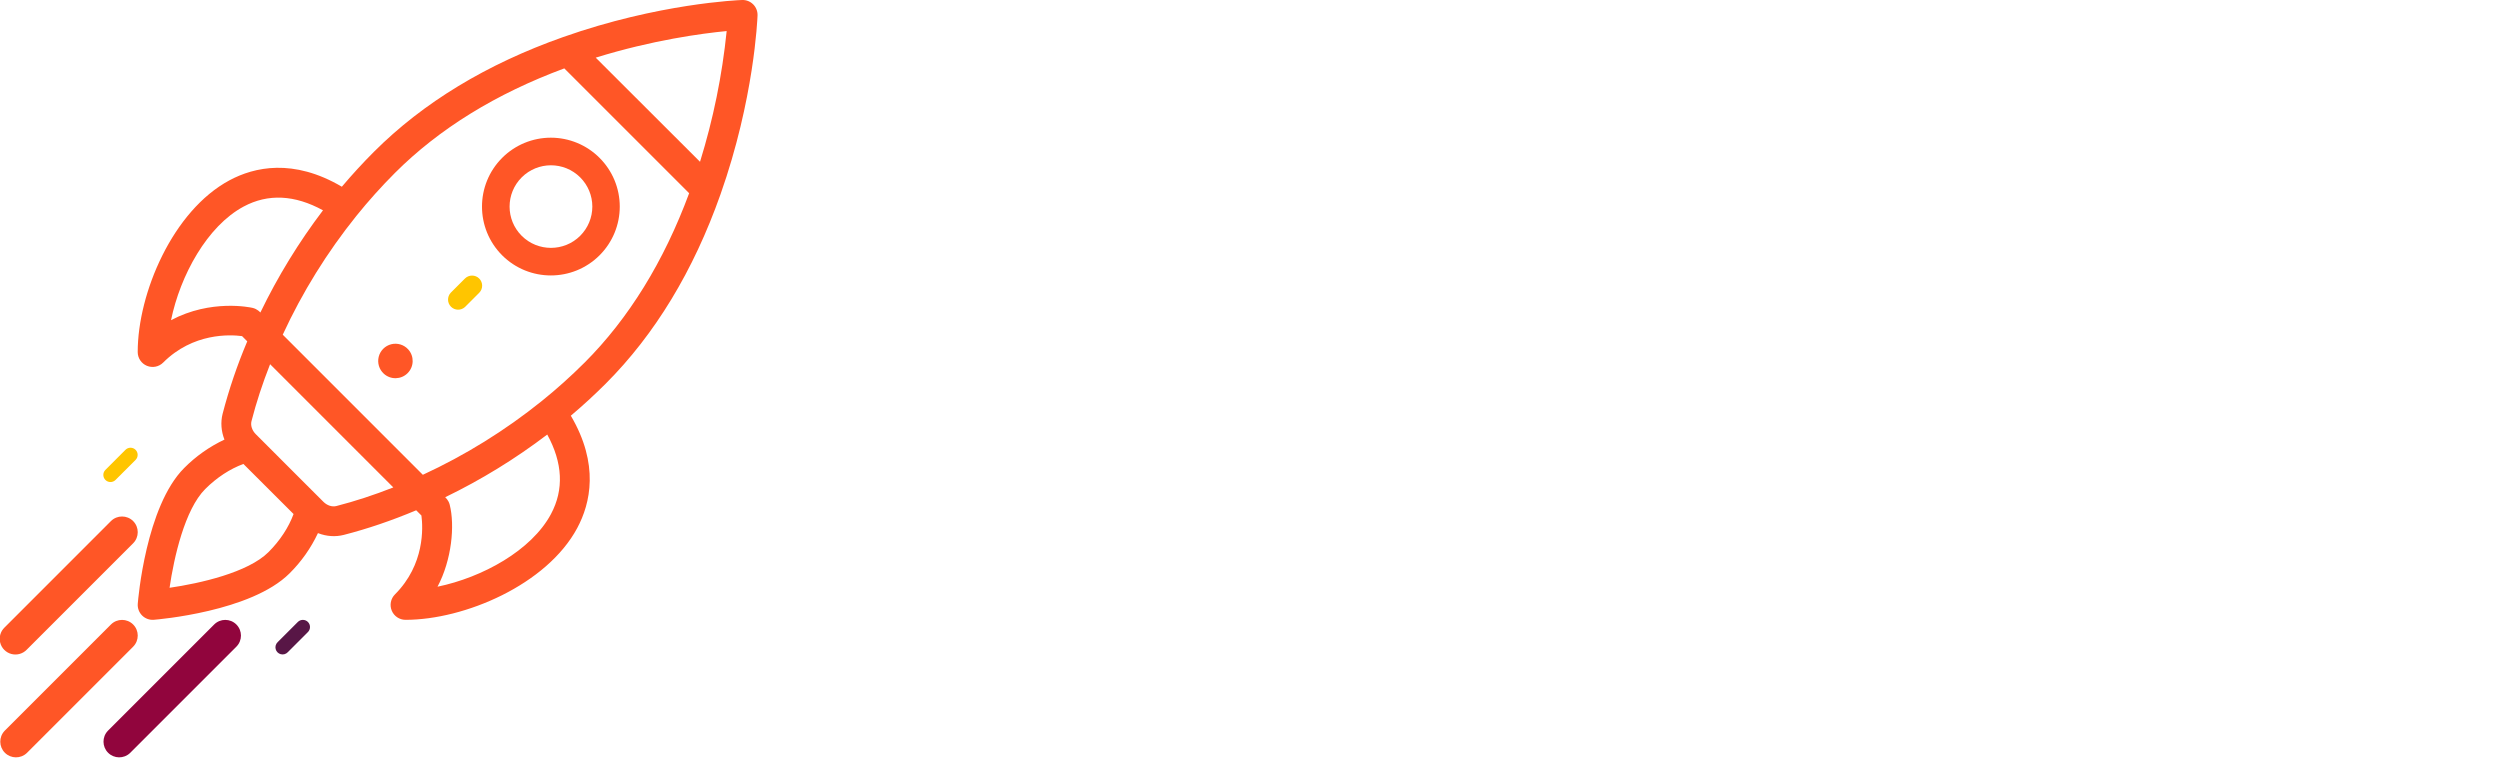
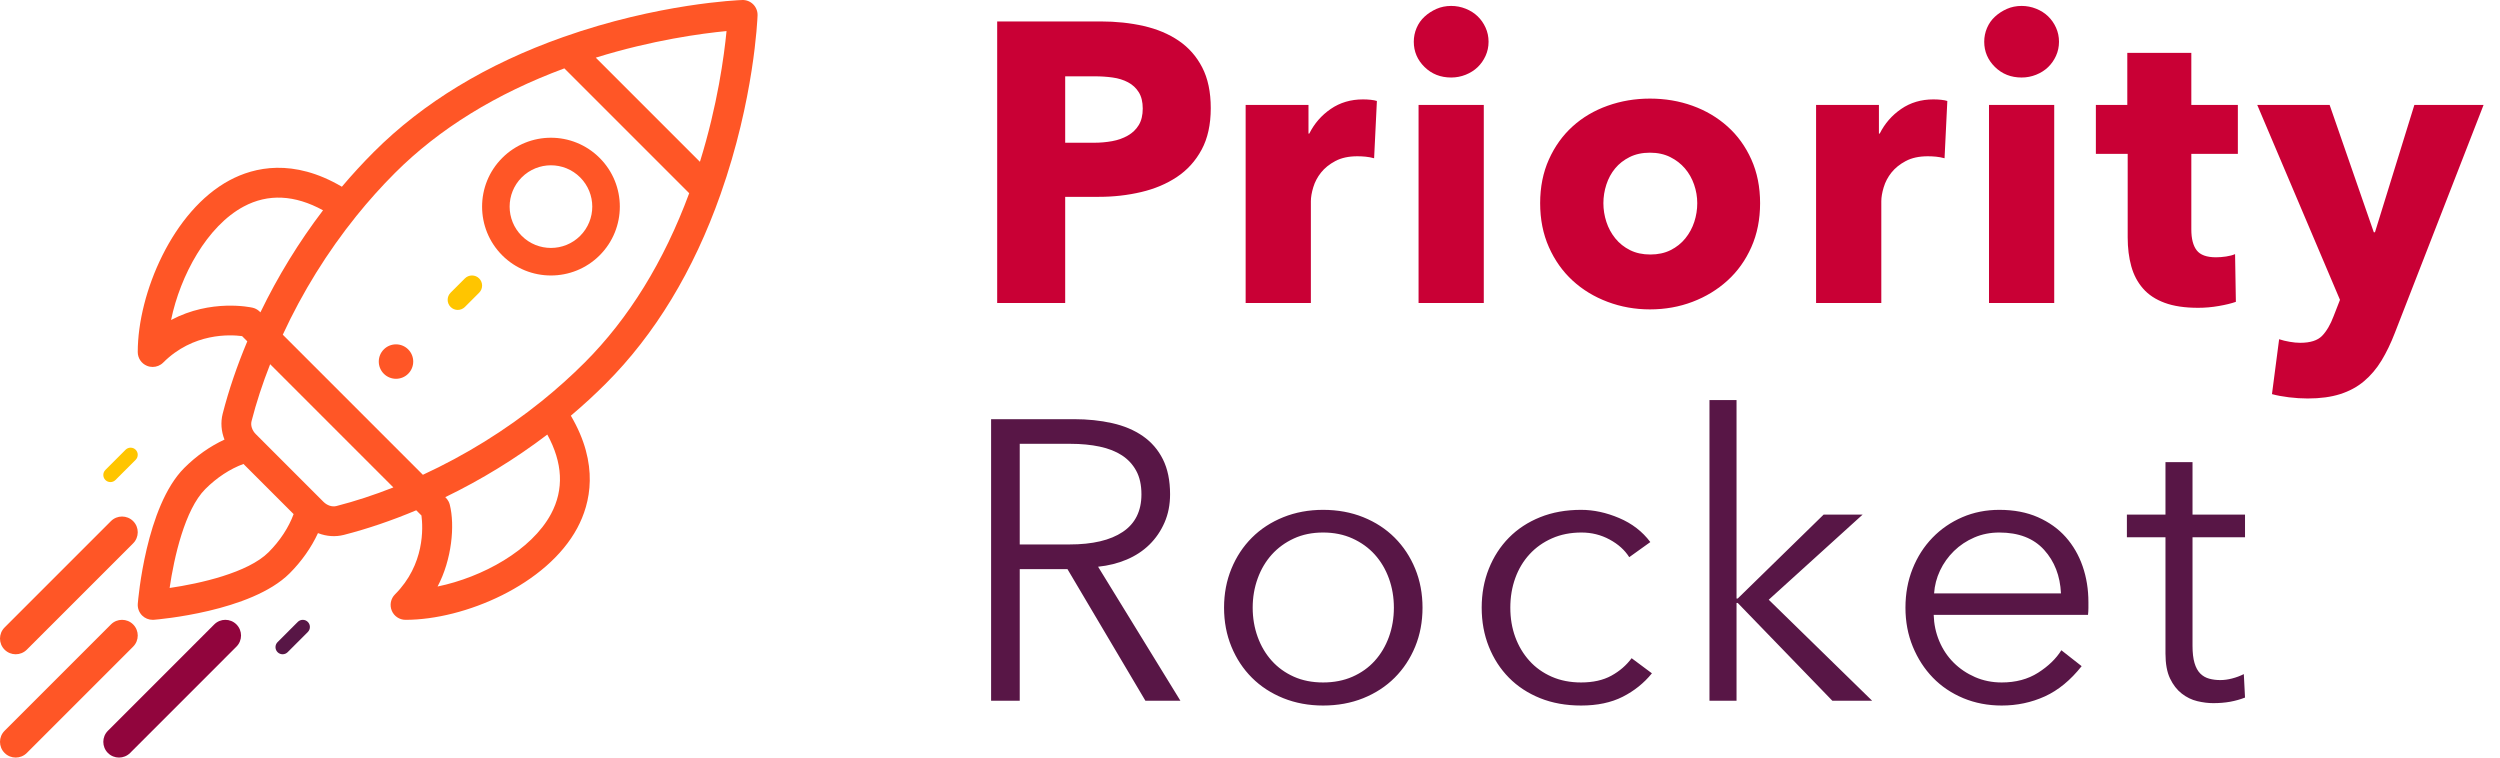
- <svg xmlns="http://www.w3.org/2000/svg" width="132" height="40" viewBox="0 0 132 40">
-   <g>
-     <g>
-       <g />
-       <g />
-       <g>
-         <g>
-           <path fill="#ff5626" d="M21.552 18.447a.91.91 0 1 0-1.286 1.285.91.91 0 0 0 1.286-1.285z" />
-         </g>
-         <g>
-           <path fill="#ff5626" d="M30.635 12.45c-.852.85-2.238.85-3.09 0a2.18 2.18 0 0 1 0-3.084 2.188 2.188 0 0 1 3.09 0 2.176 2.176 0 0 1 0 3.083zm1.022-4.114a3.635 3.635 0 0 0-5.144 0 3.642 3.642 0 0 0 0 5.144 3.642 3.642 0 0 0 5.144 0 3.635 3.635 0 0 0 0-5.144z" />
-         </g>
-         <g>
-           <path fill="#ff5626" d="M36.962 8.543l-5.508-5.499c3-.93 5.611-1.279 6.914-1.404a35.331 35.331 0 0 1-1.407 6.903zm-6.096 10.603a28.557 28.557 0 0 1-2.269 2.035 30.227 30.227 0 0 1-6.271 3.888l-7.397-7.397a30.222 30.222 0 0 1 3.887-6.272 28.552 28.552 0 0 1 2.036-2.269c2.33-2.33 5.339-4.186 8.943-5.52l6.592 6.591c-1.335 3.605-3.19 6.613-5.52 8.944zm-1.773 7.994c-1.031 1.928-3.627 3.35-5.992 3.838.754-1.42.92-3.23.645-4.326-.064-.255-.23-.383-.24-.398a31.816 31.816 0 0 0 5.389-3.31c.819 1.498.886 2.907.198 4.195zm-11.33-.422c-.228.059-.491-.027-.687-.223l-1.541-1.54-2.032-2.033c-.196-.196-.282-.46-.224-.687.252-.982.582-1.988.982-3.005l6.506 6.506c-1.016.4-2.023.73-3.004.982zm-3.587 2.434c-1.082 1.08-3.62 1.65-5.223 1.883.233-1.602.804-4.136 1.885-5.216.606-.605 1.308-1.063 2.014-1.322l2.648 2.644c-.259.705-.718 1.406-1.324 2.011zM9.03 16.906c.489-2.368 1.908-4.968 3.834-6 1.287-.69 2.694-.622 4.19.198a31.87 31.87 0 0 0-3.306 5.396c-.011-.007-.153-.185-.416-.245-.108-.024-2.19-.473-4.302.651zM39.767.23a.784.784 0 0 0-.585-.23c-.178.007-4.413.177-9.448 1.957C25.7 3.38 22.337 5.42 19.74 8.019c-.582.582-1.148 1.199-1.69 1.84-2.569-1.512-4.627-1.038-5.929-.341-2.996 1.603-4.85 5.957-4.85 9.07a.787.787 0 0 0 1.343.557c1.58-1.58 3.53-1.481 4.166-1.398l.275.276a27.673 27.673 0 0 0-1.3 3.821c-.115.452-.076.93.096 1.367a7.45 7.45 0 0 0-2.124 1.498c-2.026 2.025-2.437 6.96-2.453 7.17a.787.787 0 0 0 .846.846c.209-.017 5.145-.428 7.17-2.453a7.45 7.45 0 0 0 1.498-2.124c.462.182.939.204 1.367.094 1.247-.32 2.53-.756 3.82-1.299l.276.276c.084.636.182 2.585-1.397 4.165a.787.787 0 0 0 .556 1.343c3.114 0 7.467-1.854 9.07-4.85.697-1.301 1.171-3.36-.34-5.928a29.946 29.946 0 0 0 1.84-1.69c2.598-2.599 4.637-5.961 6.062-9.996 1.78-5.035 1.95-9.27 1.956-9.448a.787.787 0 0 0-.23-.585z" />
-         </g>
-         <g>
-           <path fill="#581646" d="M16.258 32.84a.377.377 0 0 0-.533 0l-1.065 1.065a.377.377 0 1 0 .533.533l1.065-1.065a.377.377 0 0 0 0-.533z" />
-         </g>
-         <g>
-           <path fill="#ffc500" d="M7.158 23.75a.376.376 0 0 0-.533 0L5.56 24.815a.377.377 0 0 0 .533.533l1.065-1.065a.377.377 0 0 0 0-.533z" />
-         </g>
-         <g>
-           <path fill="#91053d" d="M12.48 32.973a.829.829 0 0 0-1.172 0l-5.615 5.615a.829.829 0 0 0 1.172 1.172l5.615-5.615a.829.829 0 0 0 0-1.172z" />
-         </g>
-         <g>
-           <path fill="#ff5626" d="M7.03 32.973a.829.829 0 0 0-1.172 0L.243 38.588a.829.829 0 0 0 1.172 1.172l5.615-5.615a.829.829 0 0 0 0-1.172z" />
-         </g>
-         <g>
-           <path fill="#ff5626" d="M7.03 27.513a.83.83 0 0 0-1.172 0L.243 33.128A.829.829 0 1 0 1.415 34.3l5.615-5.615a.829.829 0 0 0 0-1.172z" />
-         </g>
-         <g>
-           <path fill="#ffc500" d="M25.302 14.706a.533.533 0 0 0-.753 0l-.753.753a.533.533 0 0 0 .753.753l.753-.753a.533.533 0 0 0 0-.753z" />
+ <svg xmlns="http://www.w3.org/2000/svg" width="132px" height="40px" viewBox="0 0 132 40" version="1.1">
+   <g id="Welcome" stroke="none" stroke-width="1" fill="none" fill-rule="evenodd">
+     <g id="Form-filled" transform="translate(-44, -14)">
+       <g id="Logo-concept--color" transform="translate(44, 14)">
+         <path d="M63.928,5.71 C63.928,6.578 63.767,7.309 63.445,7.904 C63.123,8.5 62.689,8.979 62.143,9.343 C61.597,9.707 60.967,9.973 60.253,10.141 C59.539,10.309 58.797,10.393 58.027,10.393 L56.242,10.393 L56.242,16 L52.651,16 L52.651,1.132 L58.111,1.132 C58.923,1.132 59.682,1.212 60.389,1.373 C61.096,1.535 61.712,1.793 62.237,2.151 C62.762,2.508 63.175,2.976 63.476,3.558 C63.777,4.139 63.928,4.856 63.928,5.71 Z M60.337,5.731 C60.337,5.381 60.267,5.094 60.127,4.87 C59.987,4.646 59.798,4.471 59.56,4.345 C59.322,4.219 59.052,4.135 58.751,4.093 C58.45,4.051 58.139,4.03 57.817,4.03 L56.242,4.03 L56.242,7.537 L57.754,7.537 C58.09,7.537 58.412,7.509 58.72,7.453 C59.028,7.397 59.304,7.299 59.549,7.159 C59.794,7.019 59.987,6.834 60.127,6.603 C60.267,6.371 60.337,6.081 60.337,5.731 Z M72.553,8.356 C72.399,8.314 72.249,8.286 72.102,8.272 C71.955,8.258 71.811,8.251 71.671,8.251 C71.209,8.251 70.821,8.335 70.506,8.503 C70.191,8.671 69.939,8.874 69.75,9.112 C69.561,9.35 69.424,9.609 69.34,9.889 C69.256,10.169 69.214,10.414 69.214,10.624 L69.214,16 L65.77,16 L65.77,5.542 L69.088,5.542 L69.088,7.054 L69.13,7.054 C69.396,6.522 69.774,6.088 70.264,5.752 C70.754,5.416 71.321,5.248 71.965,5.248 C72.105,5.248 72.242,5.255 72.375,5.269 C72.508,5.283 72.616,5.304 72.7,5.332 L72.553,8.356 Z M78.596,2.203 C78.596,2.469 78.543,2.717 78.438,2.949 C78.333,3.18 78.193,3.379 78.018,3.547 C77.843,3.715 77.633,3.848 77.388,3.946 C77.143,4.044 76.888,4.093 76.622,4.093 C76.062,4.093 75.593,3.908 75.215,3.537 C74.837,3.165 74.648,2.721 74.648,2.203 C74.648,1.951 74.697,1.71 74.795,1.478 C74.893,1.247 75.033,1.048 75.215,0.88 C75.397,0.712 75.607,0.576 75.845,0.47 C76.083,0.365 76.342,0.313 76.622,0.313 C76.888,0.313 77.143,0.362 77.388,0.46 C77.633,0.558 77.843,0.691 78.018,0.859 C78.193,1.027 78.333,1.226 78.438,1.458 C78.543,1.689 78.596,1.937 78.596,2.203 Z M74.9,16 L74.9,5.542 L78.344,5.542 L78.344,16 L74.9,16 Z M92.933,10.729 C92.933,11.583 92.779,12.356 92.471,13.05 C92.163,13.743 91.743,14.33 91.211,14.813 C90.679,15.297 90.063,15.671 89.363,15.937 C88.663,16.203 87.914,16.336 87.116,16.336 C86.332,16.336 85.587,16.203 84.88,15.937 C84.173,15.671 83.557,15.297 83.032,14.813 C82.507,14.33 82.09,13.743 81.782,13.05 C81.474,12.356 81.32,11.583 81.32,10.729 C81.32,9.875 81.474,9.105 81.782,8.419 C82.09,7.733 82.507,7.152 83.032,6.676 C83.557,6.2 84.173,5.836 84.88,5.584 C85.587,5.332 86.332,5.206 87.116,5.206 C87.914,5.206 88.663,5.332 89.363,5.584 C90.063,5.836 90.679,6.2 91.211,6.676 C91.743,7.152 92.163,7.733 92.471,8.419 C92.779,9.105 92.933,9.875 92.933,10.729 Z M89.615,10.729 C89.615,10.393 89.559,10.064 89.447,9.742 C89.335,9.42 89.174,9.137 88.964,8.892 C88.754,8.646 88.495,8.447 88.187,8.293 C87.879,8.139 87.522,8.062 87.116,8.062 C86.71,8.062 86.353,8.139 86.045,8.293 C85.737,8.447 85.482,8.646 85.279,8.892 C85.076,9.137 84.922,9.42 84.817,9.742 C84.712,10.064 84.659,10.393 84.659,10.729 C84.659,11.065 84.712,11.394 84.817,11.716 C84.922,12.038 85.079,12.328 85.289,12.588 C85.499,12.847 85.758,13.053 86.066,13.207 C86.374,13.361 86.731,13.438 87.137,13.438 C87.543,13.438 87.9,13.361 88.208,13.207 C88.516,13.053 88.775,12.847 88.985,12.588 C89.195,12.328 89.353,12.038 89.458,11.716 C89.563,11.394 89.615,11.065 89.615,10.729 Z M102.672,8.356 C102.518,8.314 102.368,8.286 102.221,8.272 C102.073,8.258 101.93,8.251 101.79,8.251 C101.328,8.251 100.94,8.335 100.624,8.503 C100.309,8.671 100.058,8.874 99.868,9.112 C99.679,9.35 99.543,9.609 99.459,9.889 C99.375,10.169 99.333,10.414 99.333,10.624 L99.333,16 L95.889,16 L95.889,5.542 L99.207,5.542 L99.207,7.054 L99.249,7.054 C99.515,6.522 99.893,6.088 100.383,5.752 C100.873,5.416 101.44,5.248 102.084,5.248 C102.224,5.248 102.36,5.255 102.493,5.269 C102.627,5.283 102.735,5.304 102.819,5.332 L102.672,8.356 Z M108.715,2.203 C108.715,2.469 108.662,2.717 108.557,2.949 C108.452,3.18 108.312,3.379 108.137,3.547 C107.962,3.715 107.752,3.848 107.507,3.946 C107.262,4.044 107.007,4.093 106.741,4.093 C106.181,4.093 105.712,3.908 105.334,3.537 C104.956,3.165 104.767,2.721 104.767,2.203 C104.767,1.951 104.816,1.71 104.914,1.478 C105.012,1.247 105.152,1.048 105.334,0.88 C105.516,0.712 105.726,0.576 105.964,0.47 C106.202,0.365 106.461,0.313 106.741,0.313 C107.007,0.313 107.262,0.362 107.507,0.46 C107.752,0.558 107.962,0.691 108.137,0.859 C108.312,1.027 108.452,1.226 108.557,1.458 C108.662,1.689 108.715,1.937 108.715,2.203 Z M105.019,16 L105.019,5.542 L108.463,5.542 L108.463,16 L105.019,16 Z M115.702,8.125 L115.702,12.115 C115.702,12.605 115.797,12.972 115.986,13.217 C116.175,13.463 116.514,13.585 117.004,13.585 C117.172,13.585 117.351,13.571 117.54,13.543 C117.729,13.515 117.886,13.473 118.012,13.417 L118.054,15.937 C117.816,16.021 117.515,16.094 117.151,16.157 C116.787,16.221 116.423,16.252 116.059,16.252 C115.359,16.252 114.771,16.165 114.295,15.989 C113.819,15.814 113.438,15.563 113.151,15.233 C112.864,14.904 112.657,14.513 112.531,14.057 C112.405,13.602 112.342,13.095 112.342,12.535 L112.342,8.125 L110.662,8.125 L110.662,5.542 L112.321,5.542 L112.321,2.791 L115.702,2.791 L115.702,5.542 L118.159,5.542 L118.159,8.125 L115.702,8.125 Z M126.449,17.575 C126.239,18.121 126.004,18.607 125.745,19.035 C125.486,19.462 125.178,19.825 124.821,20.127 C124.464,20.428 124.044,20.655 123.561,20.809 C123.078,20.963 122.508,21.04 121.85,21.04 C121.528,21.04 121.195,21.019 120.852,20.977 C120.509,20.935 120.212,20.879 119.96,20.809 L120.338,17.911 C120.506,17.967 120.691,18.012 120.894,18.047 C121.097,18.083 121.283,18.1 121.451,18.1 C121.983,18.1 122.368,17.978 122.606,17.733 C122.844,17.487 123.047,17.141 123.215,16.693 L123.551,15.832 L119.183,5.542 L123.005,5.542 L125.336,12.262 L125.399,12.262 L127.478,5.542 L131.132,5.542 L126.449,17.575 Z" id="Priority" fill="#C90035" />
+         <path d="M53.842,37 L52.33,37 L52.33,22.132 L56.698,22.132 C57.426,22.132 58.101,22.202 58.724,22.342 C59.347,22.482 59.886,22.709 60.341,23.024 C60.796,23.34 61.15,23.749 61.402,24.253 C61.654,24.757 61.78,25.373 61.78,26.101 C61.78,26.647 61.682,27.144 61.486,27.592 C61.29,28.04 61.024,28.428 60.688,28.758 C60.352,29.087 59.953,29.349 59.491,29.545 C59.029,29.741 58.525,29.867 57.979,29.923 L62.326,37 L60.478,37 L56.362,30.049 L53.842,30.049 L53.842,37 Z M53.842,28.747 L56.467,28.747 C57.685,28.747 58.623,28.527 59.281,28.085 C59.939,27.644 60.268,26.983 60.268,26.101 C60.268,25.611 60.177,25.198 59.995,24.862 C59.813,24.526 59.561,24.253 59.239,24.043 C58.917,23.833 58.525,23.679 58.063,23.581 C57.601,23.483 57.09,23.434 56.53,23.434 L53.842,23.434 L53.842,28.747 Z M75.109,32.086 C75.109,32.828 74.98,33.514 74.721,34.144 C74.462,34.774 74.101,35.32 73.639,35.782 C73.177,36.244 72.624,36.604 71.98,36.864 C71.336,37.123 70.629,37.252 69.859,37.252 C69.103,37.252 68.403,37.123 67.759,36.864 C67.115,36.604 66.562,36.244 66.1,35.782 C65.638,35.32 65.278,34.774 65.019,34.144 C64.76,33.514 64.63,32.828 64.63,32.086 C64.63,31.344 64.76,30.658 65.019,30.028 C65.278,29.398 65.638,28.852 66.1,28.39 C66.562,27.928 67.115,27.568 67.759,27.308 C68.403,27.049 69.103,26.92 69.859,26.92 C70.629,26.92 71.336,27.049 71.98,27.308 C72.624,27.568 73.177,27.928 73.639,28.39 C74.101,28.852 74.462,29.398 74.721,30.028 C74.98,30.658 75.109,31.344 75.109,32.086 Z M73.597,32.086 C73.597,31.54 73.51,31.026 73.335,30.543 C73.16,30.059 72.911,29.64 72.589,29.282 C72.267,28.925 71.875,28.642 71.413,28.432 C70.951,28.222 70.433,28.117 69.859,28.117 C69.285,28.117 68.771,28.222 68.316,28.432 C67.861,28.642 67.472,28.925 67.15,29.282 C66.828,29.64 66.58,30.059 66.405,30.543 C66.23,31.026 66.142,31.54 66.142,32.086 C66.142,32.632 66.23,33.146 66.405,33.63 C66.58,34.113 66.828,34.532 67.15,34.889 C67.472,35.247 67.861,35.526 68.316,35.73 C68.771,35.933 69.285,36.034 69.859,36.034 C70.433,36.034 70.951,35.933 71.413,35.73 C71.875,35.526 72.267,35.247 72.589,34.889 C72.911,34.532 73.16,34.113 73.335,33.63 C73.51,33.146 73.597,32.632 73.597,32.086 Z M86.024,29.419 C85.786,29.041 85.439,28.73 84.984,28.485 C84.529,28.239 84.036,28.117 83.504,28.117 C82.93,28.117 82.412,28.218 81.95,28.422 C81.488,28.625 81.092,28.904 80.763,29.262 C80.434,29.619 80.182,30.038 80.007,30.521 C79.832,31.005 79.745,31.526 79.745,32.086 C79.745,32.646 79.832,33.164 80.007,33.64 C80.182,34.116 80.431,34.532 80.753,34.889 C81.075,35.247 81.467,35.526 81.929,35.73 C82.391,35.933 82.909,36.034 83.483,36.034 C84.113,36.034 84.645,35.915 85.079,35.677 C85.513,35.439 85.87,35.131 86.15,34.753 L87.221,35.551 C86.801,36.069 86.286,36.482 85.677,36.79 C85.068,37.098 84.337,37.252 83.483,37.252 C82.685,37.252 81.964,37.123 81.32,36.864 C80.676,36.604 80.126,36.244 79.671,35.782 C79.216,35.32 78.863,34.774 78.611,34.144 C78.359,33.514 78.233,32.828 78.233,32.086 C78.233,31.344 78.359,30.658 78.611,30.028 C78.863,29.398 79.216,28.852 79.671,28.39 C80.126,27.928 80.676,27.568 81.32,27.308 C81.964,27.049 82.685,26.92 83.483,26.92 C84.141,26.92 84.809,27.063 85.488,27.351 C86.167,27.638 86.717,28.061 87.137,28.621 L86.024,29.419 Z M91.689,31.603 L91.751,31.603 L96.287,27.172 L98.346,27.172 L93.389,31.666 L98.85,37 L96.749,37 L91.751,31.834 L91.689,31.834 L91.689,37 L90.26,37 L90.26,21.124 L91.689,21.124 L91.689,31.603 Z M108.819,31.33 C108.777,30.406 108.48,29.64 107.927,29.03 C107.374,28.421 106.586,28.117 105.564,28.117 C105.088,28.117 104.647,28.204 104.241,28.38 C103.835,28.555 103.478,28.792 103.17,29.093 C102.862,29.395 102.617,29.737 102.435,30.122 C102.253,30.508 102.148,30.91 102.12,31.33 L108.819,31.33 Z M110.268,31.792 L110.268,32.107 C110.268,32.219 110.261,32.338 110.247,32.464 L102.099,32.464 C102.113,32.954 102.211,33.416 102.393,33.85 C102.575,34.284 102.827,34.662 103.149,34.984 C103.471,35.306 103.849,35.561 104.283,35.751 C104.717,35.94 105.186,36.034 105.69,36.034 C106.432,36.034 107.073,35.863 107.612,35.52 C108.151,35.176 108.56,34.781 108.84,34.333 L109.911,35.173 C109.323,35.915 108.676,36.447 107.969,36.769 C107.262,37.091 106.502,37.252 105.69,37.252 C104.962,37.252 104.287,37.123 103.664,36.864 C103.041,36.604 102.505,36.244 102.057,35.782 C101.609,35.32 101.256,34.774 100.997,34.144 C100.738,33.514 100.608,32.828 100.608,32.086 C100.608,31.344 100.734,30.658 100.986,30.028 C101.238,29.398 101.588,28.852 102.036,28.39 C102.484,27.928 103.009,27.568 103.611,27.308 C104.213,27.049 104.864,26.92 105.564,26.92 C106.334,26.92 107.013,27.049 107.601,27.308 C108.189,27.568 108.679,27.917 109.071,28.358 C109.463,28.8 109.761,29.314 109.964,29.902 C110.167,30.49 110.268,31.12 110.268,31.792 Z M118.537,28.369 L115.765,28.369 L115.765,34.102 C115.765,34.466 115.8,34.767 115.87,35.005 C115.94,35.243 116.041,35.428 116.174,35.562 C116.307,35.695 116.465,35.785 116.647,35.834 C116.829,35.884 117.025,35.908 117.235,35.908 C117.431,35.908 117.637,35.88 117.854,35.824 C118.071,35.768 118.278,35.691 118.474,35.593 L118.537,36.832 C118.285,36.93 118.022,37.003 117.749,37.053 C117.476,37.102 117.179,37.126 116.857,37.126 C116.591,37.126 116.311,37.091 116.017,37.021 C115.723,36.951 115.45,36.818 115.198,36.622 C114.946,36.426 114.739,36.16 114.578,35.824 C114.417,35.488 114.337,35.047 114.337,34.501 L114.337,28.369 L112.3,28.369 L112.3,27.172 L114.337,27.172 L114.337,24.4 L115.765,24.4 L115.765,27.172 L118.537,27.172 L118.537,28.369 Z" id="Rocket" fill="#581646" />
+         <g id="startup">
+           <path d="M21.552,18.448 C21.197,18.093 20.621,18.093 20.266,18.448 C19.911,18.803 19.911,19.379 20.266,19.734 C20.621,20.089 21.197,20.089 21.552,19.734 C21.907,19.379 21.907,18.803 21.552,18.448 Z" id="Path" fill="#FF5626" />
+           <path d="M31.661,8.339 C30.24,6.917 27.939,6.917 26.518,8.339 C25.1,9.756 25.1,12.064 26.518,13.482 C27.936,14.9 30.243,14.9 31.661,13.482 C33.082,12.061 33.083,9.76 31.661,8.339 Z M30.633,12.453 C29.782,13.304 28.398,13.304 27.547,12.454 C26.696,11.602 26.696,10.218 27.546,9.367 C28.399,8.515 29.78,8.514 30.633,9.367 C31.485,10.22 31.485,11.601 30.633,12.453 Z" id="Shape" fill="#FF5626" fill-rule="nonzero" />
+           <path d="M39.77,0.23 C39.615,0.076 39.404,-0.008 39.185,0.001 C39.007,0.007 34.772,0.177 29.737,1.957 C25.702,3.381 22.34,5.421 19.742,8.019 C19.16,8.601 18.593,9.218 18.051,9.859 C15.483,8.347 13.424,8.821 12.123,9.518 C9.127,11.121 7.273,15.475 7.273,18.589 C7.273,18.907 7.465,19.194 7.759,19.315 C7.856,19.356 7.958,19.375 8.06,19.375 C8.264,19.375 8.466,19.295 8.616,19.145 C10.196,17.565 12.145,17.664 12.782,17.747 L13.057,18.023 C12.515,19.313 12.078,20.596 11.758,21.844 C11.642,22.296 11.681,22.774 11.853,23.211 C11.095,23.56 10.365,24.072 9.728,24.709 C7.703,26.734 7.292,31.669 7.275,31.879 C7.257,32.108 7.341,32.334 7.503,32.497 C7.651,32.645 7.852,32.727 8.06,32.727 C8.08,32.727 8.101,32.726 8.122,32.725 C8.331,32.708 13.266,32.297 15.292,30.272 C15.928,29.636 16.44,28.905 16.789,28.148 C17.252,28.33 17.728,28.352 18.157,28.242 C19.404,27.922 20.687,27.486 21.977,26.943 L22.253,27.219 C22.336,27.855 22.435,29.804 20.855,31.384 C20.63,31.609 20.563,31.948 20.685,32.242 C20.806,32.536 21.093,32.727 21.412,32.727 C24.526,32.727 28.879,30.873 30.482,27.877 C31.179,26.576 31.653,24.517 30.141,21.949 C30.782,21.407 31.399,20.841 31.982,20.258 C34.579,17.66 36.619,14.298 38.043,10.263 C39.823,5.228 39.993,0.993 39.999,0.815 C40.007,0.597 39.924,0.385 39.77,0.23 Z M9.032,16.896 C9.52,14.531 10.94,11.936 12.866,10.905 C14.153,10.216 15.56,10.284 17.056,11.103 C15.781,12.778 14.673,14.584 13.75,16.491 C13.738,16.484 13.597,16.305 13.334,16.246 C13.225,16.222 11.144,15.774 9.032,16.896 Z M14.179,29.159 C13.097,30.241 10.56,30.812 8.956,31.045 C9.189,29.441 9.759,26.903 10.841,25.821 C11.447,25.215 12.149,24.756 12.855,24.497 L15.503,27.145 C15.244,27.851 14.785,28.553 14.179,29.159 Z M17.766,26.718 C17.538,26.777 17.274,26.691 17.078,26.495 C16.06,25.477 15.662,25.079 15.537,24.954 C15.308,24.725 14.746,24.163 13.506,22.922 C13.309,22.726 13.224,22.462 13.282,22.235 C13.534,21.253 13.863,20.247 14.264,19.23 L20.77,25.736 C19.753,26.137 18.747,26.466 17.766,26.718 Z M29.095,27.134 C28.064,29.06 25.469,30.48 23.104,30.968 C23.858,29.549 24.024,27.743 23.749,26.648 C23.685,26.393 23.519,26.265 23.51,26.25 C25.416,25.327 27.222,24.219 28.898,22.945 C29.717,24.441 29.784,25.847 29.095,27.134 Z M30.869,19.146 C30.16,19.854 29.397,20.539 28.6,21.181 C26.685,22.723 24.577,24.029 22.328,25.069 L14.931,17.672 C15.971,15.423 17.277,13.315 18.819,11.4 C19.461,10.603 20.146,9.84 20.855,9.131 C23.186,6.8 26.194,4.945 29.798,3.61 L36.39,10.202 C35.055,13.807 33.2,16.815 30.869,19.146 Z M36.956,8.543 L31.457,3.044 C34.453,2.113 37.06,1.765 38.361,1.64 C38.235,2.941 37.887,5.547 36.956,8.543 Z" id="Shape" fill="#FF5626" fill-rule="nonzero" />
+           <path d="M16.253,32.838 C16.106,32.69 15.868,32.691 15.721,32.838 L14.656,33.903 C14.509,34.05 14.509,34.288 14.656,34.435 C14.803,34.582 15.041,34.582 15.188,34.435 L16.253,33.37 C16.4,33.223 16.4,32.984 16.253,32.838 Z" id="Path" fill="#581646" />
+           <path d="M7.163,23.747 C7.016,23.6 6.777,23.6 6.63,23.747 L5.565,24.812 C5.418,24.959 5.418,25.197 5.565,25.344 C5.712,25.491 5.95,25.491 6.097,25.344 L7.162,24.279 C7.309,24.132 7.31,23.894 7.163,23.747 Z" id="Path" fill="#FFC500" />
+           <path d="M12.485,32.97 C12.161,32.646 11.636,32.646 11.312,32.97 L5.697,38.585 C5.374,38.908 5.374,39.433 5.697,39.757 C6.021,40.081 6.546,40.081 6.87,39.757 L12.484,34.142 C12.808,33.819 12.808,33.294 12.485,32.97 Z" id="Path" fill="#91053D" />
+           <path d="M7.03,32.97 C6.706,32.646 6.181,32.646 5.858,32.97 L0.243,38.585 C-0.081,38.908 -0.081,39.433 0.243,39.757 C0.566,40.081 1.091,40.081 1.415,39.757 L7.03,34.142 C7.354,33.819 7.354,33.294 7.03,32.97 Z" id="Path" fill="#FF5626" />
+           <path d="M7.03,27.515 C6.706,27.192 6.181,27.192 5.858,27.515 L0.243,33.13 C-0.081,33.454 -0.081,33.979 0.243,34.303 C0.567,34.626 1.091,34.626 1.415,34.303 L7.03,28.688 C7.354,28.364 7.354,27.839 7.03,27.515 Z" id="Path" fill="#FF5626" />
+           <path d="M25.299,14.701 C25.091,14.493 24.753,14.493 24.545,14.701 L23.792,15.454 C23.584,15.662 23.584,16 23.792,16.208 C24,16.416 24.338,16.416 24.546,16.208 L25.299,15.455 C25.507,15.247 25.507,14.909 25.299,14.701 Z" id="Path" fill="#FFC500" />
        </g>
      </g>
    </g>
  </g>
</svg>
